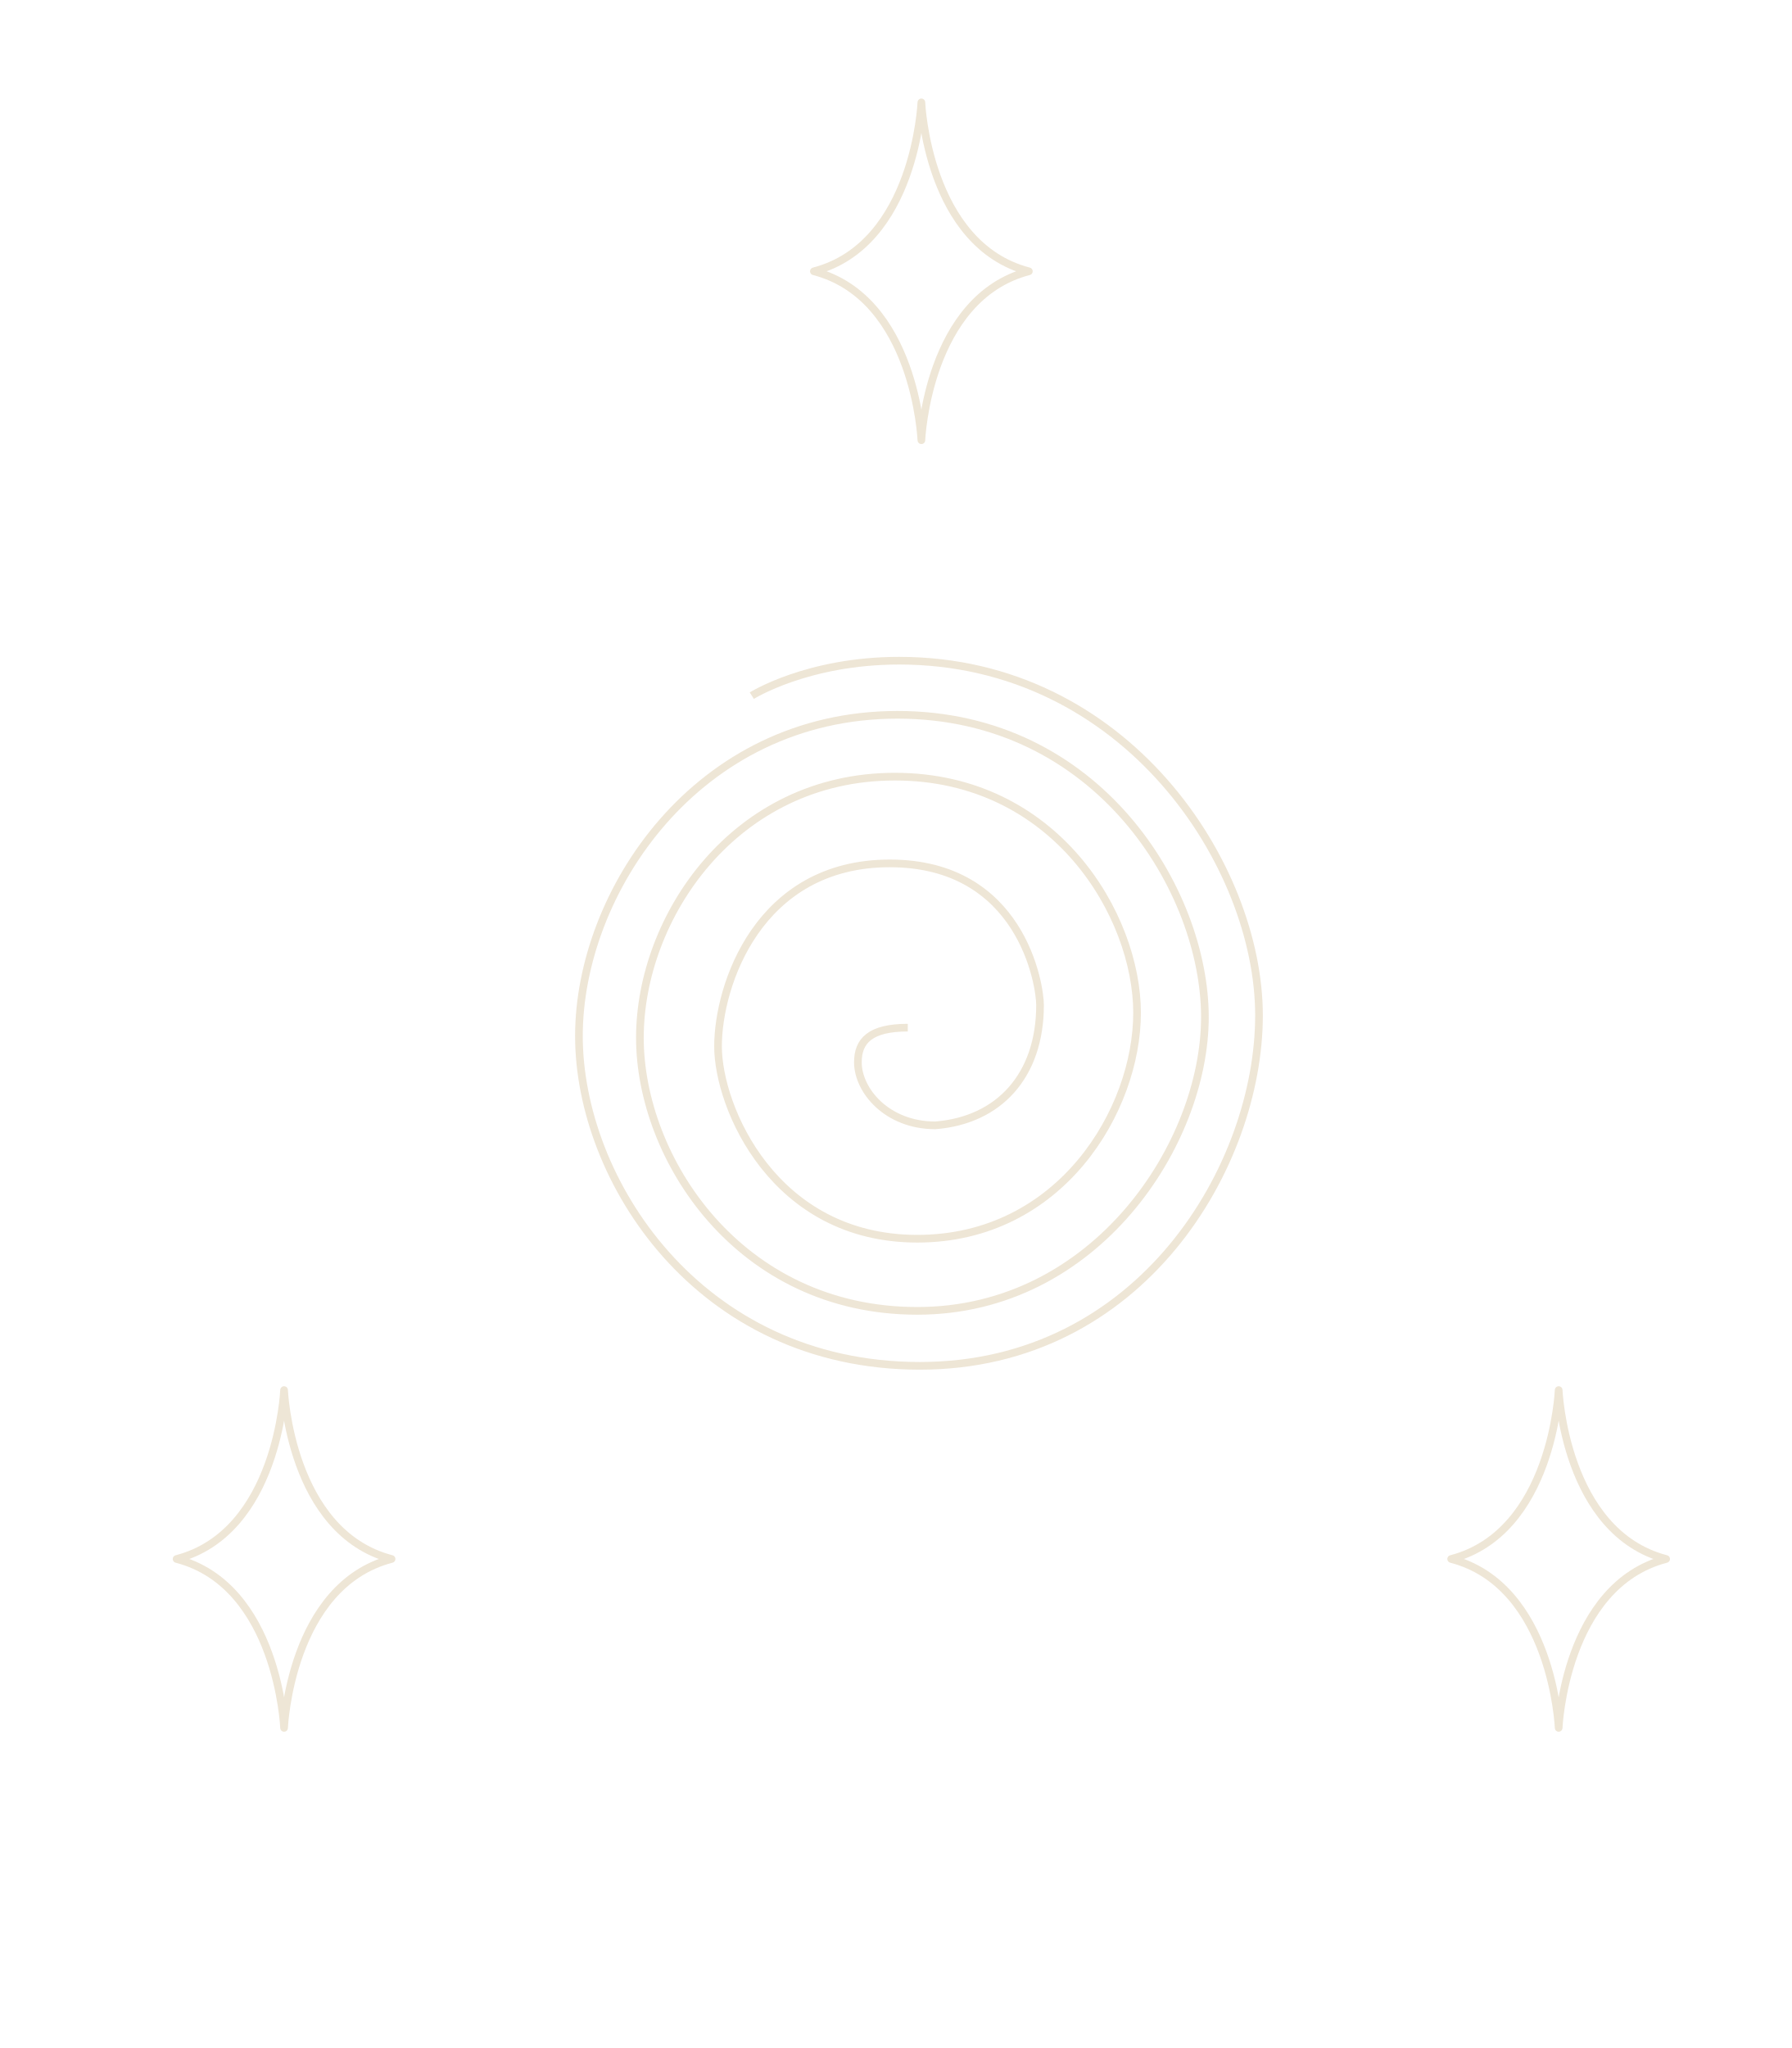
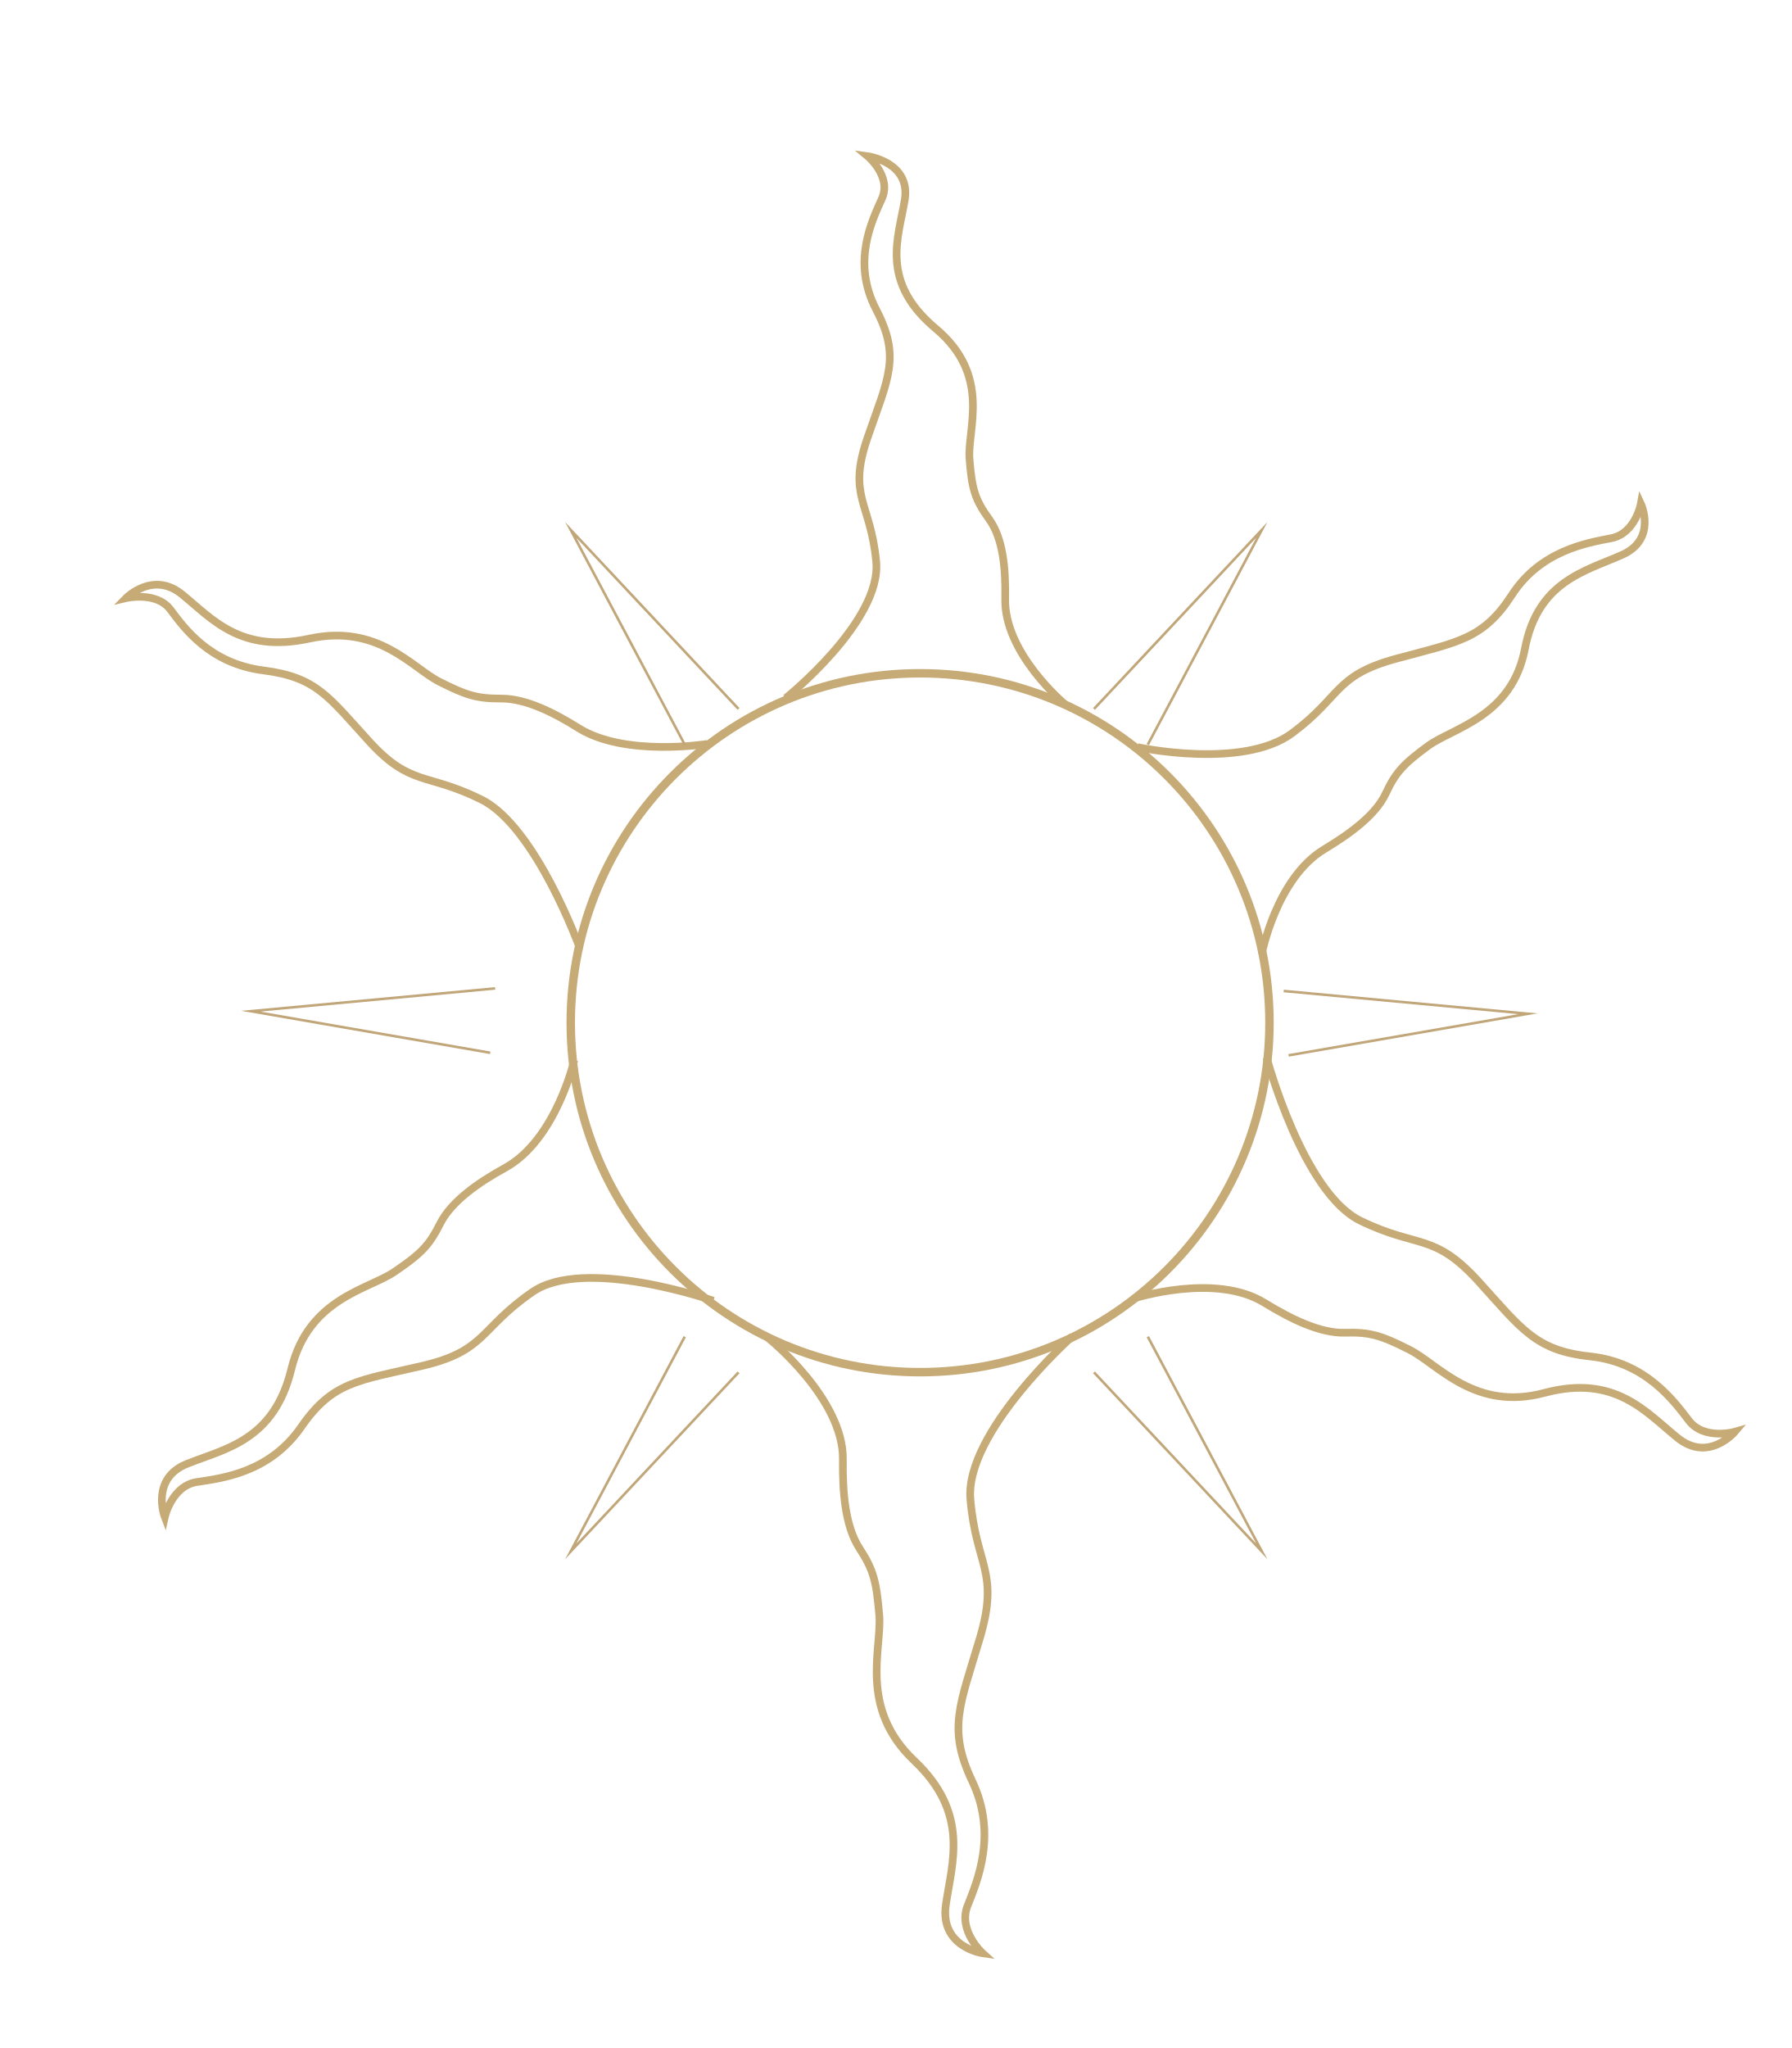
- <svg xmlns="http://www.w3.org/2000/svg" width="700" height="800" viewBox="0 0 700 800" fill="none">
-   <g opacity="0.3">
-     <path d="M359.992 171.956C359.992 171.956 362.327 116.301 401.985 105.978C362.322 95.655 359.992 40 359.992 40C359.992 40 357.657 95.655 318 105.978C357.657 116.296 359.992 171.956 359.992 171.956Z" stroke="#C7AB77" stroke-width="3" stroke-miterlimit="10" stroke-linecap="round" stroke-linejoin="round" />
-     <path d="M608.992 674.956C608.992 674.956 611.327 619.301 650.985 608.978C611.322 598.655 608.992 543 608.992 543C608.992 543 606.657 598.655 567 608.978C606.657 619.296 608.992 674.956 608.992 674.956Z" stroke="#C7AB77" stroke-width="3" stroke-miterlimit="10" stroke-linecap="round" stroke-linejoin="round" />
-     <path d="M110.992 674.956C110.992 674.956 113.327 619.301 152.985 608.978C113.322 598.655 110.992 543 110.992 543C110.992 543 108.657 598.655 69 608.978C108.657 619.296 110.992 674.956 110.992 674.956Z" stroke="#C7AB77" stroke-width="3" stroke-miterlimit="10" stroke-linecap="round" stroke-linejoin="round" />
-     <path d="M354.69 401.426C340.016 401.426 335.19 406.572 335.19 414.936C335.19 425.954 346.539 439.589 365.426 439.589C390.232 437.661 406.357 420.229 406.357 392.619C406.357 384.567 398.976 337.262 347.645 337.262C296.314 337.262 280.545 384.903 280.545 408.723C280.545 432.543 302.353 483.875 358.381 483.875C414.409 483.875 444.268 433.55 444.268 395.639C444.268 357.727 412.396 303.377 349.658 303.377C286.92 303.377 250.015 358.398 250.015 405.368C250.015 452.338 288.597 512.056 358.381 512.056C428.165 512.056 470.773 446.634 470.773 397.316C470.773 347.998 429.171 279.221 350.665 279.221C272.158 279.221 226.195 348.669 226.195 404.697C226.195 460.725 272.829 533.528 359.387 533.528C445.946 533.528 491.909 455.357 491.909 396.645C491.909 337.933 439.907 258.084 351.336 258.084C315.401 258.084 293.74 271.744 293.74 271.744" stroke="#C7AB77" stroke-width="3" />
+ <svg xmlns="http://www.w3.org/2000/svg" fill="none" height="800" viewBox="0 0 700 800" width="700">
+   <g stroke-miterlimit="10">
+     <g stroke="#c7ab77">
+       <path d="m359.5 536c75.387 0 136.5-61.113 136.5-136.5s-61.113-136.5-136.5-136.5-136.5 61.113-136.5 136.5 61.113 136.5 136.5 136.5z" stroke-width="3.304" />
+       <path d="m307 272.701s37.573-30.056 35.341-53.377c-2.232-23.322-11.346-25.293-3.348-48.45s13.021-31.369 3.348-49.928c-9.672-18.558-1.674-34.654 2.232-43.358 3.907-8.705-5.58-16.588-5.58-16.588s16.927 2.299 14.509 17.081-9.859 31.861 12.09 50.256c21.949 18.394 12.277 39.252 13.207 50.913s2.046 15.767 7.626 23.486 6.51 19.544 6.324 31.041c-.558 21.35 23.251 41.223 23.251 41.223" stroke-width="3" />
+       <path d="m419 522s-42.065 37.53-39.851 63.653c2.214 26.124 11.439 28.148 3.69 54.271-7.749 26.124-12.73 35.323-2.952 55.927 9.778 20.605 2.029 38.818-1.845 48.568-3.875 9.75 5.904 18.581 5.904 18.581s-16.789-2.392-14.391-18.949 9.409-35.69-12.361-56.295c-21.771-20.604-12.546-43.784-13.653-56.846s-2.214-17.661-7.749-26.124c-5.535-8.462-6.642-21.892-6.457-34.586.369-23.916-29.335-47.648-29.335-47.648" stroke-width="3" />
+       <path d="m444.443 291.854s41.133 8.886 60.473-5.504c19.34-14.389 16.367-22.44 40.573-29.044 24.377-6.599 34.001-7.587 45.224-24.909 11.222-17.322 29.308-20.332 38.791-22.153 9.482-1.821 11.602-13.501 11.602-13.501s6.534 13.969-7.551 20.099c-14.263 6.289-32.726 10.28-37.754 36.592-5.035 26.478-27.963 30.809-37.801 37.915-9.667 7.112-12.69 10.318-16.576 18.625-3.887 8.307-13.731 15.579-23.876 21.681-18.889 11.26-24.552 41.026-24.552 41.026" stroke-width="3" />
+       <path d="m494.881 413.052s14.19 52.863 36.656 63.796c22.465 10.933 28.519 4.488 45.913 23.454 17.219 18.959 22.465 27.263 43.9 29.556 21.61 2.302 32.526 17.208 38.493 25.027s18.019 4.383 18.019 4.383-10.33 12.277-22.507 2.301c-12.352-9.984-24.323-24.764-51.77-17.518-27.453 7.418-41.709-11.241-53.022-16.883-11.138-5.634-15.462-6.851-25.103-6.576-9.64.274-21.128-5.375-31.363-11.658-19.268-11.999-51.223-1.68-51.223-1.68" stroke-width="3" />
+       <path d="m226.477 370.231s-17.069-47.339-38.427-57.922c-21.358-10.584-27.562-4.984-43.638-22.52-16.077-17.536-20.562-25.239-41.521-27.913-20.959-2.674-30.874-16.478-36.365-23.82-5.484-7.186-17.292-4.413-17.292-4.413s10.55-10.795 21.947-1.419c11.568 9.367 22.674 23.111 49.687 17.238 27.014-5.873 40.18 11.499 50.863 16.869 10.683 5.369 14.67 6.567 24.228 6.551 9.387-.008 20.24 5.353 30.111 11.541 18.155 11.367 50.323 6.166 50.323 6.166" stroke-width="3" />
+       <path d="m278.716 508.107s-50.56-17.657-70.886-3.282c-20.511 14.21-17.872 22.884-42.918 28.717s-34.951 6.108-47.229 23.863c-12.44 17.941-30.937 19.999-40.764 21.507-9.827 1.508-12.535 13.703-12.535 13.703s-5.838-15.19 8.944-20.902c14.772-5.889 33.721-9.036 40.485-36.873 6.763-27.838 30.232-31.095 40.406-38.106 10.348-7.023 13.452-10.226 17.782-18.811 4.329-8.586 14.828-15.972 25.427-21.772 19.845-10.985 26.928-42.025 26.928-42.025" stroke-width="3" />
+     </g>
+     <path d="m288.562 536.073-65.562 69.927 44.531-83.854" stroke="#c0a678" />
+     <path d="m288.562 276.927-65.562-69.927 44.531 83.854" stroke="#c0a678" />
+     <path d="m427.438 536.073 65.562 69.927-44.531-83.854" stroke="#c0a678" />
+     <path d="m427.438 276.927 65.562-69.927-44.531 83.854" stroke="#c0a678" />
+     <path d="m501.56 387.098 95.44 8.902-93.544 16.251" stroke="#c0a678" />
+     <path d="m193.44 386.098-95.44 8.902 93.544 16.251" stroke="#c0a678" />
  </g>
</svg>
